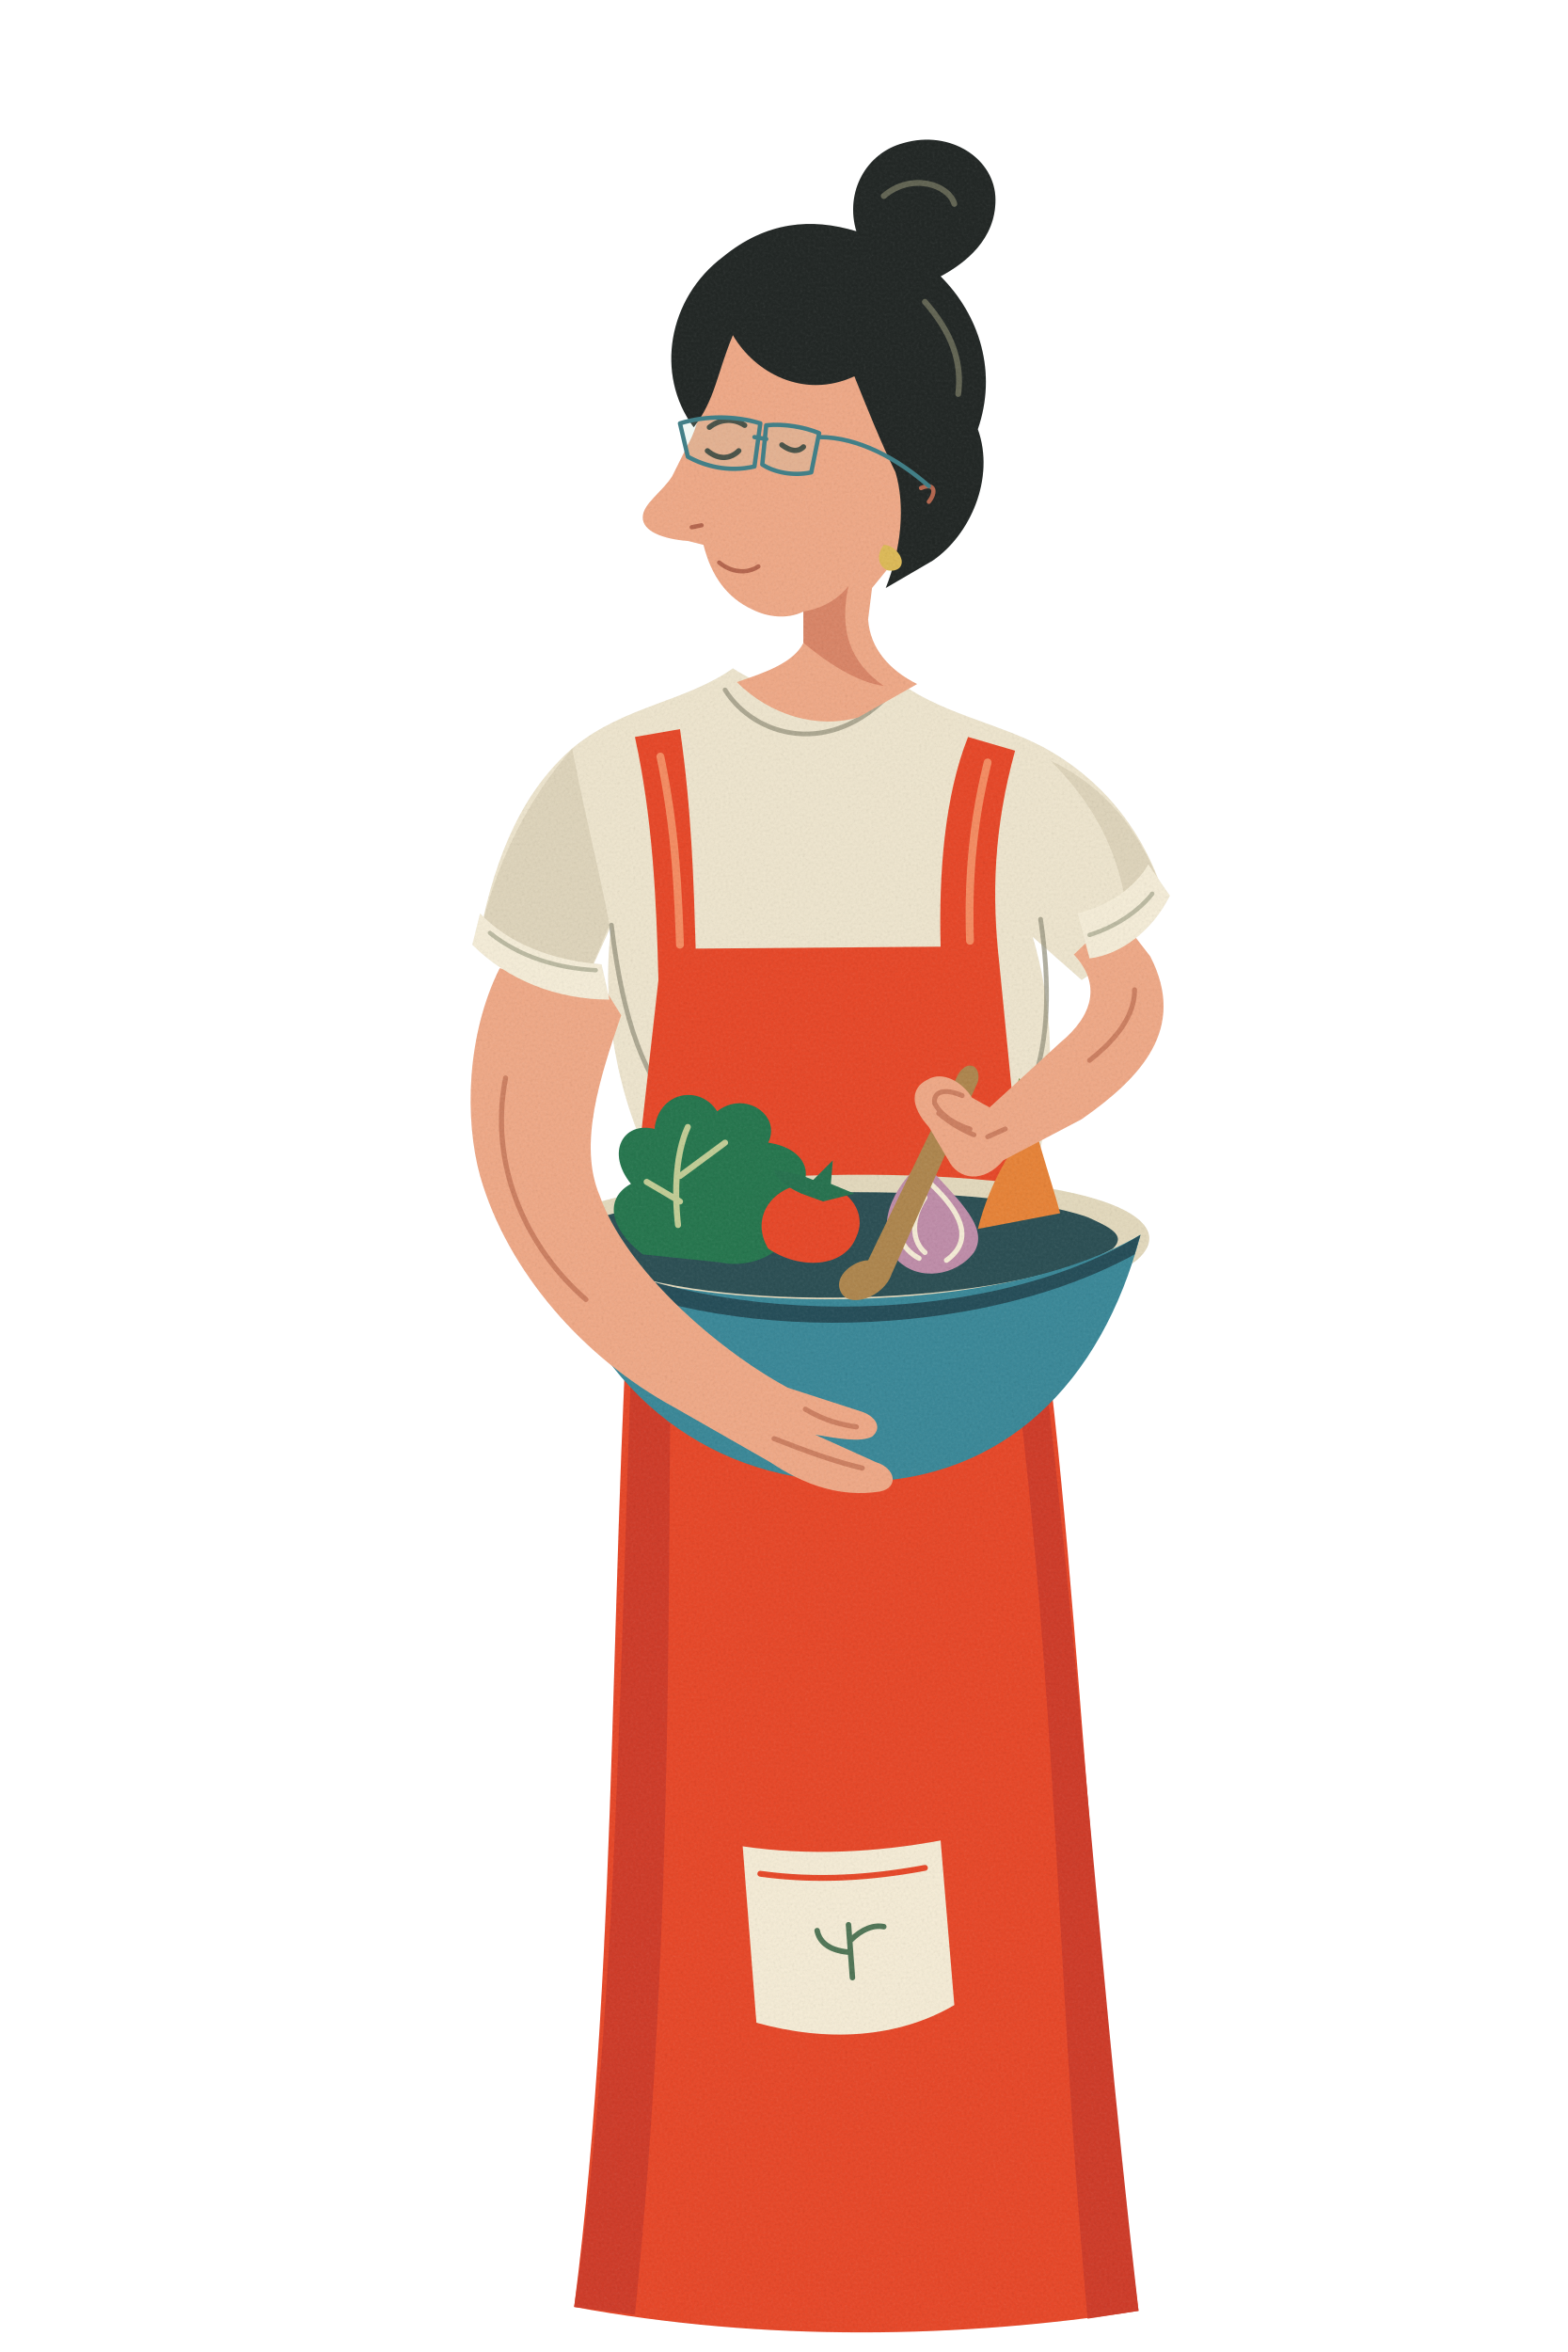
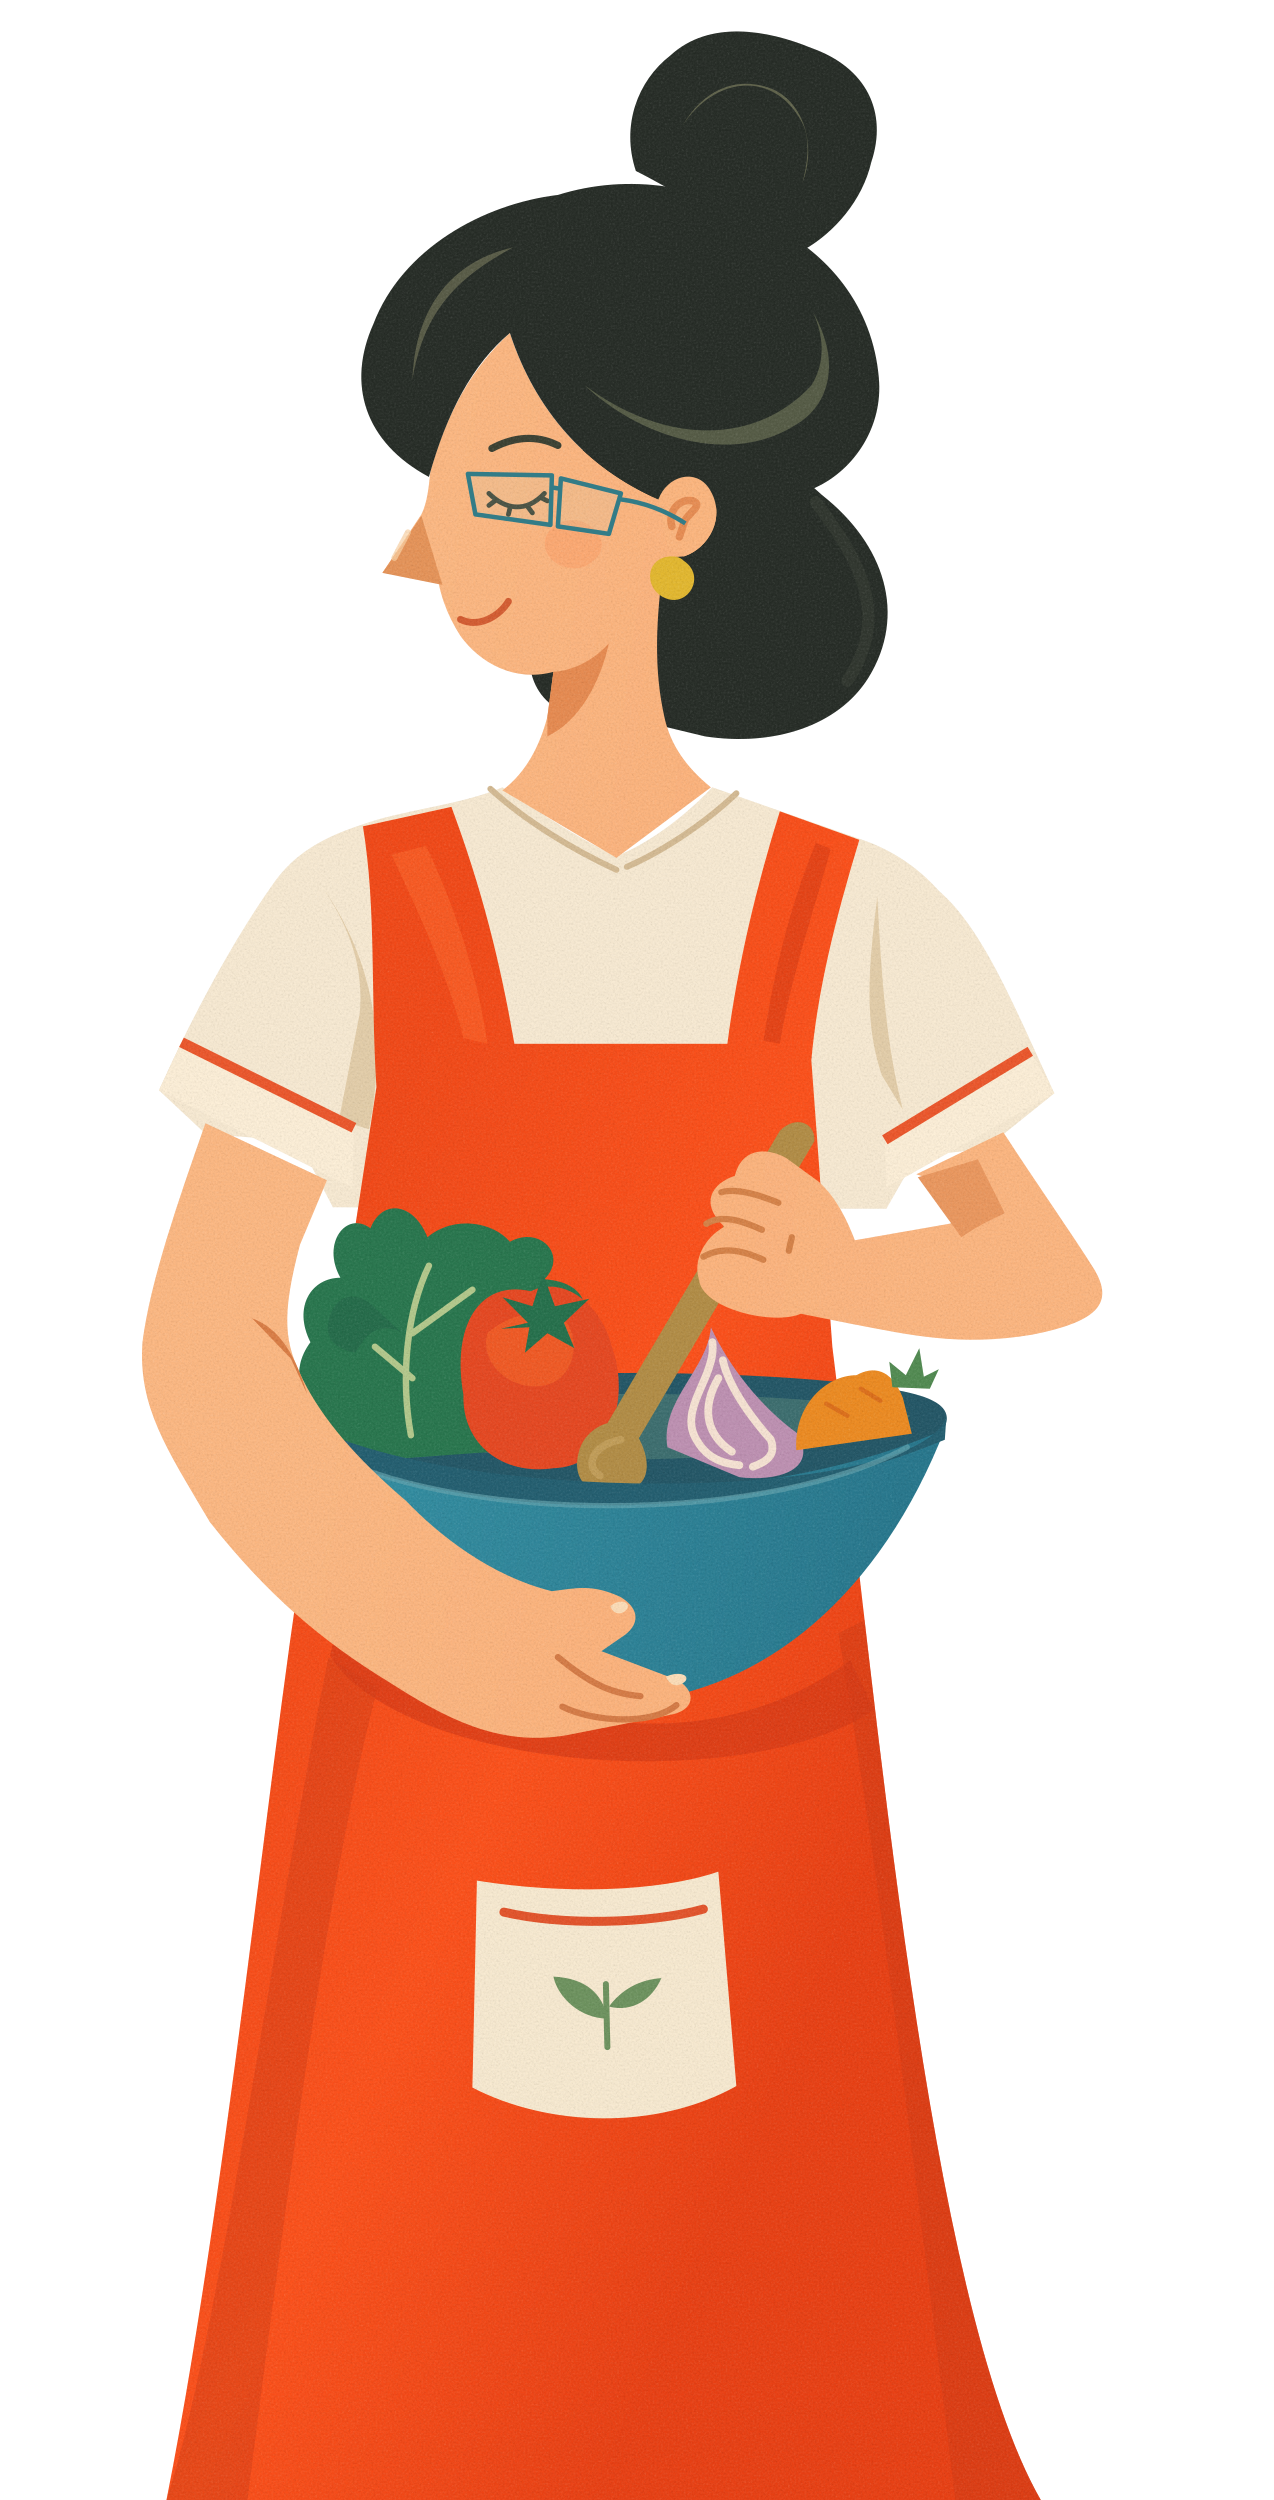
- <svg xmlns="http://www.w3.org/2000/svg" viewBox="0 0 800 1200" fill="none" role="img" aria-labelledby="title">
+ <svg xmlns="http://www.w3.org/2000/svg" viewBox="0 185 849 1667" fill="none" role="img" aria-labelledby="title">
  <defs>
-     <filter id="grain" x="-2%" y="-2%" width="104%" height="104%" color-interpolation-filters="sRGB">
-       <feTurbulence type="fractalNoise" baseFrequency=".74" numOctaves="3" seed="31" stitchTiles="stitch" result="paper" />
-       <feColorMatrix in="paper" type="saturate" values="0" />
+     <filter id="sara-paint" x="-2%" y="-2%" width="104%" height="104%" color-interpolation-filters="sRGB">
+       <feTurbulence type="fractalNoise" baseFrequency=".72" numOctaves="3" seed="28" stitchTiles="stitch" result="n" />
+       <feColorMatrix in="n" type="saturate" values="0" />
      <feComponentTransfer>
-         <feFuncA type="linear" slope=".14" />
+         <feFuncA type="linear" slope=".22" />
      </feComponentTransfer>
-       <feComposite in2="SourceGraphic" operator="in" result="pigment" />
-       <feBlend in="SourceGraphic" in2="pigment" mode="soft-light" />
+       <feComposite in2="SourceGraphic" operator="in" result="ink" />
+       <feBlend in="SourceGraphic" in2="ink" mode="soft-light" />
    </filter>
+     <linearGradient id="skin" x1="260" y1="750" x2="650" y2="800" gradientUnits="userSpaceOnUse">
+       <stop stop-color="#ffb982" />
+       <stop offset=".52" stop-color="#ffb47c" />
+       <stop offset="1" stop-color="#ffb780" />
+     </linearGradient>
+     <linearGradient id="apron" x1="180" y1="1100" x2="640" y2="1300" gradientUnits="userSpaceOnUse">
+       <stop stop-color="#f44816" />
+       <stop offset=".5" stop-color="#ff5019" />
+       <stop offset="1" stop-color="#eb3f12" />
+     </linearGradient>
+     <linearGradient id="bowl" x1="250" y1="1200" x2="600" y2="1230" gradientUnits="userSpaceOnUse">
+       <stop stop-color="#318da1" />
+       <stop offset="1" stop-color="#26778d" />
+     </linearGradient>
+     <clipPath id="apron-clip">
+       <path d="M242 736 301 723C321 777 333 824 343 881L485 881C492 827 505 774 520 726L573 745C556 801 545 847 541 892L555 1083C585 1319 618 1720 694 1852H111C157 1620 186 1284 216 1140L251 910C247 846 251 791 242 736Z" />
+     </clipPath>
  </defs>
-   <g id="sara-whole-pose" filter="url(#grain)">
-     <path d="M374 341C350 358 319 360 293 381 267 403 253 436 245 476 252 490 273 502 297 505L312 472C306 517 317 567 336 600L325 727C359 749 396 763 440 760 481 758 514 742 534 719L528 599C540 552 537 512 527 478L552 500C570 488 586 472 593 454 582 421 560 396 532 381 507 368 479 364 456 346 433 359 402 359 374 341Z" fill="#eee5ce" />
-     <path d="M292 382C269 408 253 441 245 476 257 490 275 501 297 505L311 472C307 449 300 423 292 382ZM536 388C562 414 575 443 576 479L593 454C581 422 563 401 536 388Z" fill="#ded4bb" />
-     <path d="M312 472C318 522 329 551 349 572M531 469C536 503 535 531 527 553M370 352C385 376 424 387 455 353" stroke="#928e79" stroke-width="2.4" stroke-linecap="round" opacity=".7" />
-     <path d="M324 376 347 372C353 414 354 450 355 484L480 483C479 446 482 406 494 376L518 383C507 423 506 457 510 492L520 594C550 754 552 960 581 1179 491 1193 390 1195 293 1177 317 990 310 786 325 598L336 500C335 459 333 417 324 376Z" fill="#e74829" />
-     <path d="M326 603C316 803 318 1010 293 1177L324 1181C345 974 340 795 343 642ZM515 674C540 861 539 1010 555 1183L581 1179C557 970 549 806 520 594Z" fill="#cf3c29" />
-     <path d="M337 386C345 424 346 456 347 482M504 389C496 421 494 451 495 480" stroke="#f58c62" stroke-width="4" stroke-linecap="round" />
-     <path d="M379 942C413 947 448 945 480 939L487 1023C458 1040 422 1042 386 1032Z" fill="#f5ecd6" />
-     <path d="M388 956C417 960 445 958 472 953" stroke="#e74829" stroke-width="3" stroke-linecap="round" />
-     <path d="M435 1009 433 982M433 996C422 995 418 990 417 985M434 990C440 984 446 982 451 983" stroke="#517657" stroke-width="2.8" stroke-linecap="round" />
-     <path d="M455 140C422 122 383 134 369 166 359 185 361 205 353 223L343 243C338 251 328 257 328 264 328 271 338 275 351 276L359 278C363 294 371 305 384 311 392 315 402 316 410 312L410 328C405 338 391 343 376 348 393 365 417 372 438 366L468 349C454 342 444 331 443 316L445 300C455 288 462 279 468 268 479 269 486 260 483 251 481 242 472 239 468 244 474 210 473 163 455 140Z" fill="#efa987" />
-     <path d="M410 312C422 310 429 304 433 299 428 322 434 338 451 350 437 348 422 338 410 328Z" fill="#d98567" />
-     <path d="M354 218C334 191 341 152 369 131 391 113 414 111 437 118 431 98 442 78 461 73 485 66 508 81 508 102 508 122 493 134 480 141 500 161 509 190 499 219 508 244 495 273 476 286L452 300C460 280 462 258 457 241 450 227 442 207 436 192 410 204 385 190 374 171 366 190 365 204 354 218Z" fill="#222725" />
-     <path d="M451 100C465 88 484 94 487 104M472 154C486 170 491 185 489 201" stroke="#626453" stroke-width="3" stroke-linecap="round" />
-     <path d="M362 218C367 214 374 213 380 217M361 230C367 235 373 234 377 230M399 227C403 230 407 231 410 228" stroke="#33352d" stroke-width="2.7" stroke-linecap="round" />
-     <path d="M353 269 358 268M367 287C373 292 381 293 387 289M470 249C477 246 478 251 474 256" stroke="#b5664e" stroke-width="2.2" stroke-linecap="round" />
-     <path d="M451 278C447 283 448 289 453 291 459 292 462 288 459 283 457 280 454 278 451 278Z" fill="#ddba58" />
-     <path d="M281 625C313 596 499 591 563 613 584 620 594 631 580 643 524 685 352 684 293 653 279 646 273 635 281 625Z" fill="#e3d9bd" />
-     <path d="M293 626C331 606 498 601 555 621 566 626 575 630 568 637 515 667 360 671 304 644 293 639 287 632 293 626Z" fill="#2c4f54" />
-     <path d="M328 640C310 626 309 611 322 604 309 588 318 572 334 576 336 557 357 553 366 567 380 556 399 569 392 583 413 586 418 603 401 614 412 631 390 649 367 644Z" fill="#26764e" />
-     <path d="M346 625C344 607 345 588 351 575M347 613 330 603M347 600 370 583" stroke="#c2cd96" stroke-width="3.1" stroke-linecap="round" />
-     <path d="M392 637C383 622 393 606 411 604 428 601 444 616 437 631 431 647 408 648 392 637Z" fill="#e74829" />
-     <path d="M409 609C400 605 396 601 395 597 405 598 410 600 415 602L425 592 424 604 436 609 420 613Z" fill="#27724f" />
-     <path d="M458 643C446 625 455 607 471 592 485 609 506 625 497 639 488 651 469 654 458 643Z" fill="#bf8da9" />
-     <path d="M471 600C453 619 456 635 469 642M475 604C491 619 497 633 483 643M472 611C464 623 466 634 472 639" stroke="#f5ecd6" stroke-width="2.6" stroke-linecap="round" />
-     <path d="M499 627C505 603 516 587 527 570 531 587 537 604 541 619Z" fill="#e78338" />
-     <path d="M525 578C517 565 518 558 520 550L529 562C530 549 536 542 542 539L539 562 550 554C549 565 543 574 532 580Z" fill="#81934d" />
-     <path d="M280 634C310 665 495 681 582 630 562 706 512 755 439 756 364 757 305 713 280 634Z" fill="#3b8898" />
-     <path d="M281 632C355 677 501 680 582 630L579 640C491 688 353 684 285 643Z" fill="#254d58" />
-     <path d="M304 658C333 711 374 733 413 738" stroke="#a9c5b5" stroke-width="3.4" stroke-linecap="round" />
-     <path d="M255 494C238 528 237 571 245 600 259 649 298 693 344 718L393 746C411 758 429 764 449 761 459 759 457 749 447 746L416 732C428 734 439 736 445 733 451 728 446 722 439 720L402 708C365 688 319 647 306 610 295 584 306 550 317 518L307 502Z" fill="#efa987" />
-     <path d="M258 550C249 596 270 638 299 663M395 734C413 741 427 746 440 749M411 719C421 725 430 727 437 728" stroke="#cc7f61" stroke-width="2.6" stroke-linecap="round" />
-     <path d="M489 548C494 540 501 544 499 552L455 650C451 662 433 668 429 659 425 651 436 643 443 643Z" fill="#ae864e" />
-     <path d="M570 466 587 488C606 525 582 550 552 571L512 592C502 604 489 602 484 592L474 575C464 564 465 555 473 551 481 546 491 552 496 560L505 565 541 532C558 518 562 502 548 487Z" fill="#efa987" />
-     <path d="M491 559C482 555 476 557 477 563 480 569 488 574 495 576M479 568C485 573 490 576 497 579M504 580 513 576M579 505C579 518 570 530 556 541" stroke="#cc7f61" stroke-width="2.5" stroke-linecap="round" />
-     <path d="M245 466C259 481 281 490 307 492L311 510C284 510 259 500 241 482Z" fill="#f5edd8" />
-     <path d="M550 466C566 462 579 453 586 441L597 457C588 475 572 487 556 489Z" fill="#f5edd8" />
-     <path d="M250 476C265 488 284 494 304 495M556 477C569 473 581 465 588 456" stroke="#bcbaa2" stroke-width="2.2" stroke-linecap="round" />
+   <g id="sara-reference-pose" filter="url(#sara-paint)">
+     <path d="M335 710C307 722 268 725 241 735 210 745 193 758 181 776 155 813 128 863 106 912L137 941 199 946 222 990 591 991 611 956 657 951 703 914C675 853 655 804 626 779 610 761 591 750 572 744L475 710C456 730 433 747 411 756 383 743 356 724 335 710Z" fill="#faecd4" />
+     <path d="M216 778C235 807 242 831 240 860L226 932 246 938C258 880 249 826 216 778ZM585 783C579 830 576 867 588 902L602 925C591 881 588 841 585 783Z" fill="#e5cfaa" />
+     <path d="M327 711C351 733 383 752 411 765M491 714C468 736 439 754 418 763" stroke="#d6bc94" stroke-width="4" stroke-linecap="round" />
+     <path d="M242 736 301 723C321 777 333 824 343 881L485 881C492 827 505 774 520 726L573 745C556 801 545 847 541 892L555 1083C585 1319 618 1720 694 1852H111C157 1620 186 1284 216 1140L251 910C247 846 251 791 242 736Z" fill="url(#apron)" />
+     <path d="M261 755C283 801 301 843 309 877L325 881C318 831 300 782 284 749Z" fill="#ff6326" opacity=".65" />
+     <path d="M544 747C526 791 516 834 509 879L520 881C527 838 543 791 554 751Z" fill="#e84214" />
+     <g clip-path="url(#apron-clip)">
+       <path d="M219 1290C183 1468 145 1749 111 1852H165C194 1624 222 1421 252 1310ZM559 1274C587 1436 617 1691 637 1852H694C657 1652 622 1411 587 1260Z" fill="#cb3613" opacity=".38" />
+       <path d="M231 1246C310 1328 458 1372 567 1292L583 1325C500 1382 270 1367 220 1289Z" fill="#d73813" opacity=".68" />
+     </g>
+     <path d="M318 1439C374 1448 438 1447 479 1433L491 1576C437 1606 365 1603 315 1577Z" fill="#faecd2" />
+     <path d="M336 1460C374 1469 433 1468 469 1458" stroke="#e5532a" stroke-width="6" stroke-linecap="round" />
+     <path d="M405 1531C387 1531 372 1517 369 1503 390 1504 402 1514 405 1531ZM406 1523C415 1511 427 1505 441 1504 435 1518 422 1527 406 1523Z" fill="#6d935e" />
+     <path d="M405 1550L404 1508" stroke="#6d935e" stroke-width="4" stroke-linecap="round" />
+     <path d="M394 475C443 458 506 476 548 515 590 548 605 595 579 637 559 669 516 683 470 676L416 663C374 670 351 650 353 618L358 543Z" fill="#252b25" />
+     <path d="M544 520C579 565 591 600 565 639" stroke="#41473b" stroke-width="8" stroke-linecap="round" opacity=".35" />
+     <path d="M340 407C357 459 391 497 439 518 445 502 464 497 473 511 485 530 472 551 456 556L443 557C437 599 436 632 443 663 447 682 458 697 474 710L411 757 335 712C351 700 360 682 365 663L369 633C343 640 320 627 307 609 298 595 292 579 291 562L255 567 281 528C285 520 286 509 287 499 298 460 315 430 340 407Z" fill="url(#skin)" />
+     <path d="M369 633C383 632 396 625 406 614 400 641 386 666 365 676L365 663Z" fill="#e98b50" />
+     <path d="M281 529 295 575 255 567Z" fill="#e89458" />
+     <path d="M263 557 272 540" stroke="#ffd5a6" stroke-width="4" stroke-linecap="round" opacity=".7" />
+     <path d="M286 503C243 480 231 441 249 401 268 351 322 321 372 315 420 300 470 309 510 333 553 353 582 390 586 437 589 469 570 498 544 510 512 527 477 525 439 518 391 497 357 459 340 407 315 428 298 460 286 503Z" fill="#252b25" />
+     <path d="M424 299C414 269 425 239 447 222 473 198 512 205 541 217 578 230 592 260 581 293 575 319 556 340 537 351L492 335C462 321 444 309 424 299Z" fill="#252b25" />
+     <path d="M455 269C476 236 516 231 535 267 541 279 538 296 535 307 545 281 535 252 514 244 490 235 468 246 455 269Z" fill="#60634b" />
+     <path d="M275 438C283 389 309 368 342 350 306 358 277 385 275 438Z" fill="#65674f" opacity=".8" />
+     <path d="M390 442C445 483 505 481 541 442 551 426 549 408 542 393 563 430 550 457 531 468 488 496 427 477 390 442Z" fill="#555b45" />
+     <path d="M439 518C445 502 464 497 473 511 485 530 472 551 456 556L445 549Z" fill="#ffb77e" />
+     <path d="M448 536C445 526 453 517 462 519 470 522 457 528 456 534L453 543" stroke="#e98d52" stroke-width="5" stroke-linecap="round" />
+     <path d="M328 484C343 476 358 475 372 482" stroke="#3b4031" stroke-width="4.8" stroke-linecap="round" />
+     <path d="M326 514C337 525 351 527 363 514M330 519 326 522M340 524 339 528M352 523 355 527M361 517 365 519" stroke="#3b4031" stroke-width="3.2" stroke-linecap="round" />
+     <path d="M307 598C319 604 333 596 339 586" stroke="#d65c30" stroke-width="4.6" stroke-linecap="round" />
+     <path d="M364 543C369 532 383 528 394 536 407 546 401 558 389 563 375 567 360 557 364 543Z" fill="#ffa56e" opacity=".75" />
+     <path d="M447 556C430 557 429 578 444 584 459 590 471 569 456 559 453 556 450 556 447 556Z" fill="#e5b92e" />
+     <path d="M212 1127C241 1091 578 1095 622 1119 646 1131 621 1155 577 1171 453 1204 261 1192 212 1143Z" fill="#225666" />
+     <path d="M229 1130C291 1109 553 1110 607 1129 573 1162 305 1173 229 1130Z" fill="#3c6e6f" />
+     <path d="M214 1139C200 1118 193 1099 207 1080 195 1056 208 1037 227 1037 214 1014 231 992 247 1004 255 984 276 987 285 1010 303 995 329 1000 340 1013 360 1002 379 1022 363 1038 391 1040 396 1059 383 1073 402 1095 411 1132 412 1147L260 1158Z" fill="#27764d" />
+     <path d="M274 1142C267 1104 271 1060 286 1029M275 1104 250 1083M275 1074 315 1045" stroke="#b4ca8c" stroke-width="4.3" stroke-linecap="round" />
+     <path d="M237 1087C218 1084 215 1071 222 1058 228 1047 240 1047 250 1057L267 1073C253 1067 245 1073 237 1087Z" fill="#236b49" />
+     <path d="M309 1115C301 1070 319 1038 354 1046 376 1035 401 1055 408 1083 421 1119 406 1163 369 1164 335 1169 308 1148 309 1115Z" fill="#e84720" />
+     <path d="M325 1074C342 1059 362 1058 377 1066 388 1080 382 1103 366 1108 343 1115 319 1095 325 1074Z" fill="#f35923" />
+     <path d="m352 1067-17-17 20 6 7-22 8 22 23-5-17 16 7 17-18-10-15 13 3-17-19 1Z" fill="#24704b" />
+     <path d="M445 1150C440 1119 472 1098 474 1070 486 1096 507 1123 532 1141 546 1166 517 1173 493 1170Z" fill="#bf91b3" />
+     <path d="M475 1080C478 1103 451 1125 465 1146 472 1158 483 1161 493 1162M482 1092C486 1111 504 1134 514 1145 518 1156 510 1160 502 1163M479 1104C468 1123 470 1141 488 1153" stroke="#f9e5d5" stroke-width="5.2" stroke-linecap="round" />
+     <path d="M531 1152C529 1122 551 1102 571 1102 582 1096 594 1097 602 1117L608 1141Z" fill="#ef8b20" />
+     <path d="m595 1110-2-17 11 9 9-18 3 19 10-5-6 13Z" fill="#518b51" />
+     <path d="m551 1121 14 8m9-18 13 8" stroke="#df6f19" stroke-width="3" stroke-linecap="round" />
+     <path d="M520 939C531 928 544 934 543 946L426 1144C435 1161 434 1179 411 1180 387 1182 382 1167 386 1153 389 1141 400 1135 405 1134Z" fill="#b38d45" />
+     <path d="M414 1145C396 1148 389 1162 400 1169" stroke="#c39e58" stroke-width="5" stroke-linecap="round" />
+     <path d="M211 1141C242 1257 334 1327 420 1320 510 1313 587 1248 630 1138 521 1187 335 1198 211 1141Z" fill="url(#bowl)" />
+     <path d="M211 1138C324 1190 611 1185 631 1130L630 1145C500 1199 336 1204 215 1155Z" fill="#225e70" />
+     <path d="M233 1161C326 1200 513 1200 605 1150M240 1182C261 1225 286 1248 318 1265" stroke="#65a6b0" stroke-width="3.5" stroke-linecap="round" opacity=".65" />
+     <path d="M611 968 669 940C691 974 715 1008 730 1032 742 1053 734 1066 688 1075 640 1083 606 1075 569 1068L534 1061C516 1069 468 1058 466 1038 462 1025 470 1010 483 1003 466 987 475 974 490 969 494 952 509 949 524 957L546 973C558 984 565 999 570 1012L633 1001C645 997 657 994 670 994 649 979 629 974 611 968Z" fill="url(#skin)" />
+     <path d="m612 970 29 40c10-7 20-12 29-16l-18-36Z" fill="#ed985e" />
+     <path d="M481 980C491 977 507 982 519 987M471 1001C482 994 497 1000 508 1005M469 1023C483 1015 498 1020 509 1025M528 1010 526 1019" stroke="#d78247" stroke-width="4.2" stroke-linecap="round" />
+     <path d="M137 934C119 985 100 1040 95 1080 92 1123 111 1151 140 1200 178 1248 214 1279 260 1307 296 1330 332 1350 378 1342L449 1328C465 1324 463 1311 451 1305L401 1286 414 1277C427 1269 427 1258 414 1250 395 1241 384 1244 368 1246 327 1236 292 1208 271 1186 237 1157 215 1131 202 1105 190 1081 187 1064 200 1015L218 972Z" fill="url(#skin)" />
+     <path d="M168 1064C187 1071 197 1089 205 1115L194 1091Z" fill="#dc7d44" />
+     <path d="M372 1290C393 1307 406 1314 427 1316M375 1323C395 1333 434 1336 451 1322" stroke="#d77b45" stroke-width="4.2" stroke-linecap="round" />
+     <path d="M407 1256c7-6 14-2 11 2-3 4-9 4-11-2Zm37 47c9-4 16-1 13 3-4 4-10 4-13-3Z" fill="#ffdfb9" />
+     <path d="m121 880 115 57-1 40-129-65Z" fill="#fff1d9" />
+     <path d="m121 880 115 57" stroke="#ee562a" stroke-width="7" />
+     <path d="m590 945 97-59 16 28-112 63Z" fill="#fff1d9" />
+     <path d="m590 945 97-59" stroke="#ee562a" stroke-width="7" />
  </g>
-   <g id="ar-glasses" fill="#b6d8c6" fill-opacity=".18" stroke="#427f87" stroke-width="2.2" stroke-linecap="round" stroke-linejoin="round">
-     <path d="M347 216C360 212 375 212 388 216L385 238C372 241 360 238 351 233ZM391 217C400 216 411 218 418 221L414 241C405 243 395 241 389 237Z" />
-     <path d="m385 223 6 1M418 223C438 223 458 234 474 248" fill="none" />
+   <g id="ar-glasses" fill="#b9dccc" fill-opacity=".12" stroke="#337c87" stroke-width="3" stroke-linejoin="round">
+     <path d="M312 501 368 502 367 535 317 528ZM374 504 414 514 406 541 372 536Z" />
+     <path d="m368 510 6 1M414 518C429 520 443 525 457 534" fill="none" />
  </g>
</svg>
